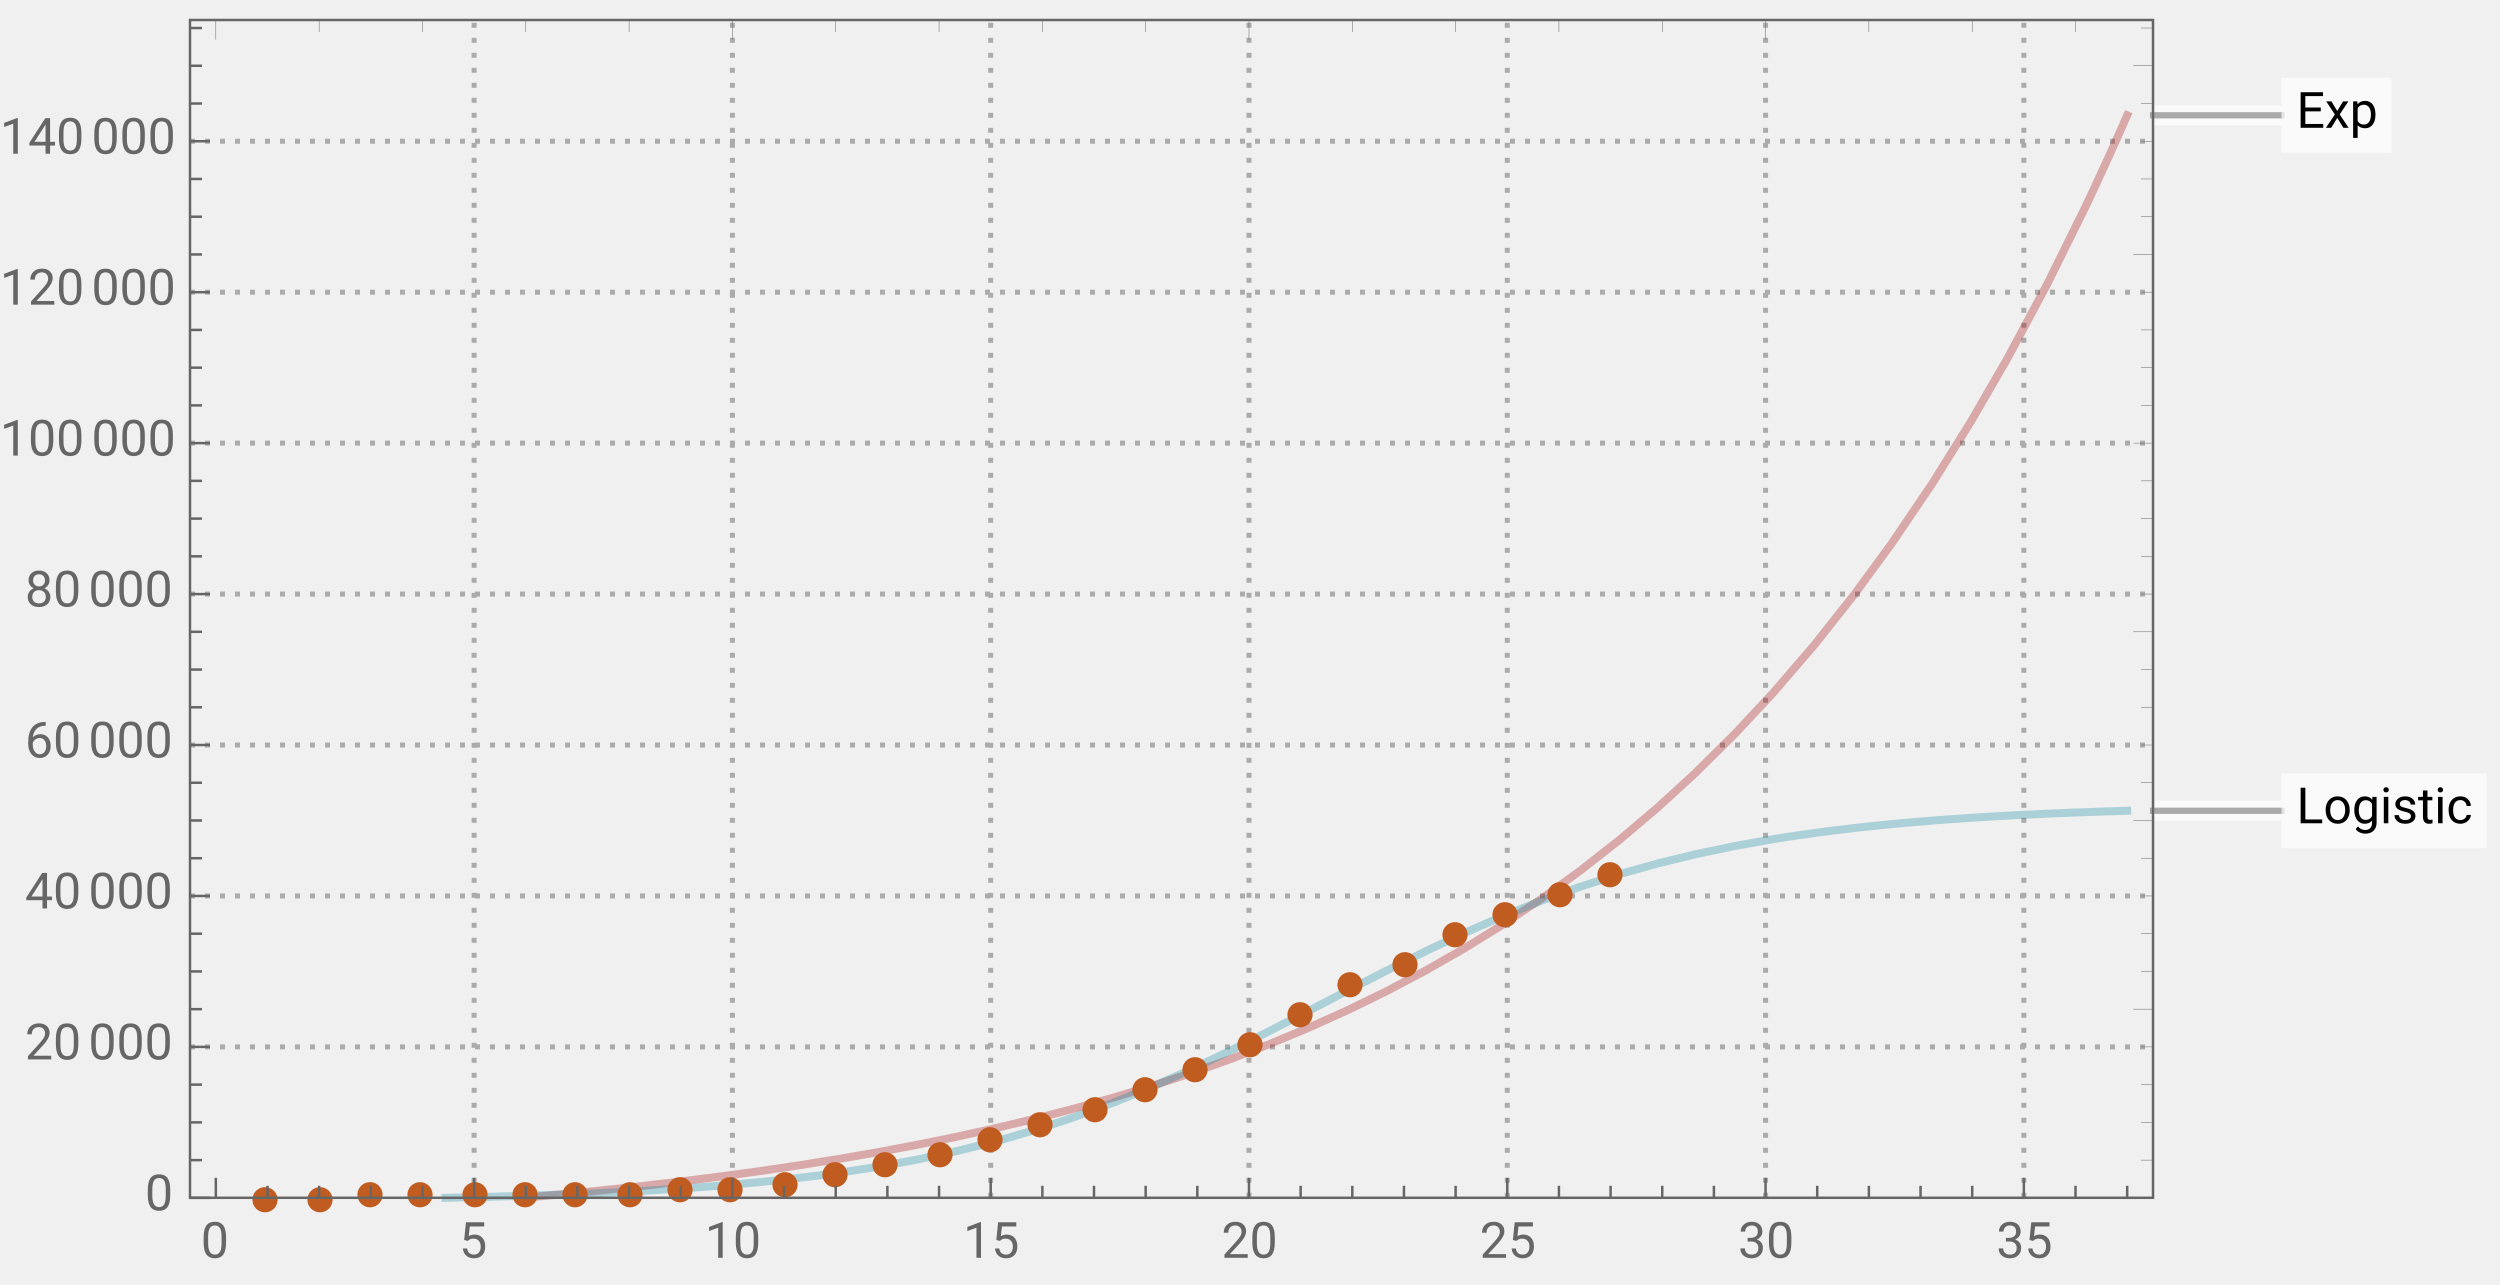
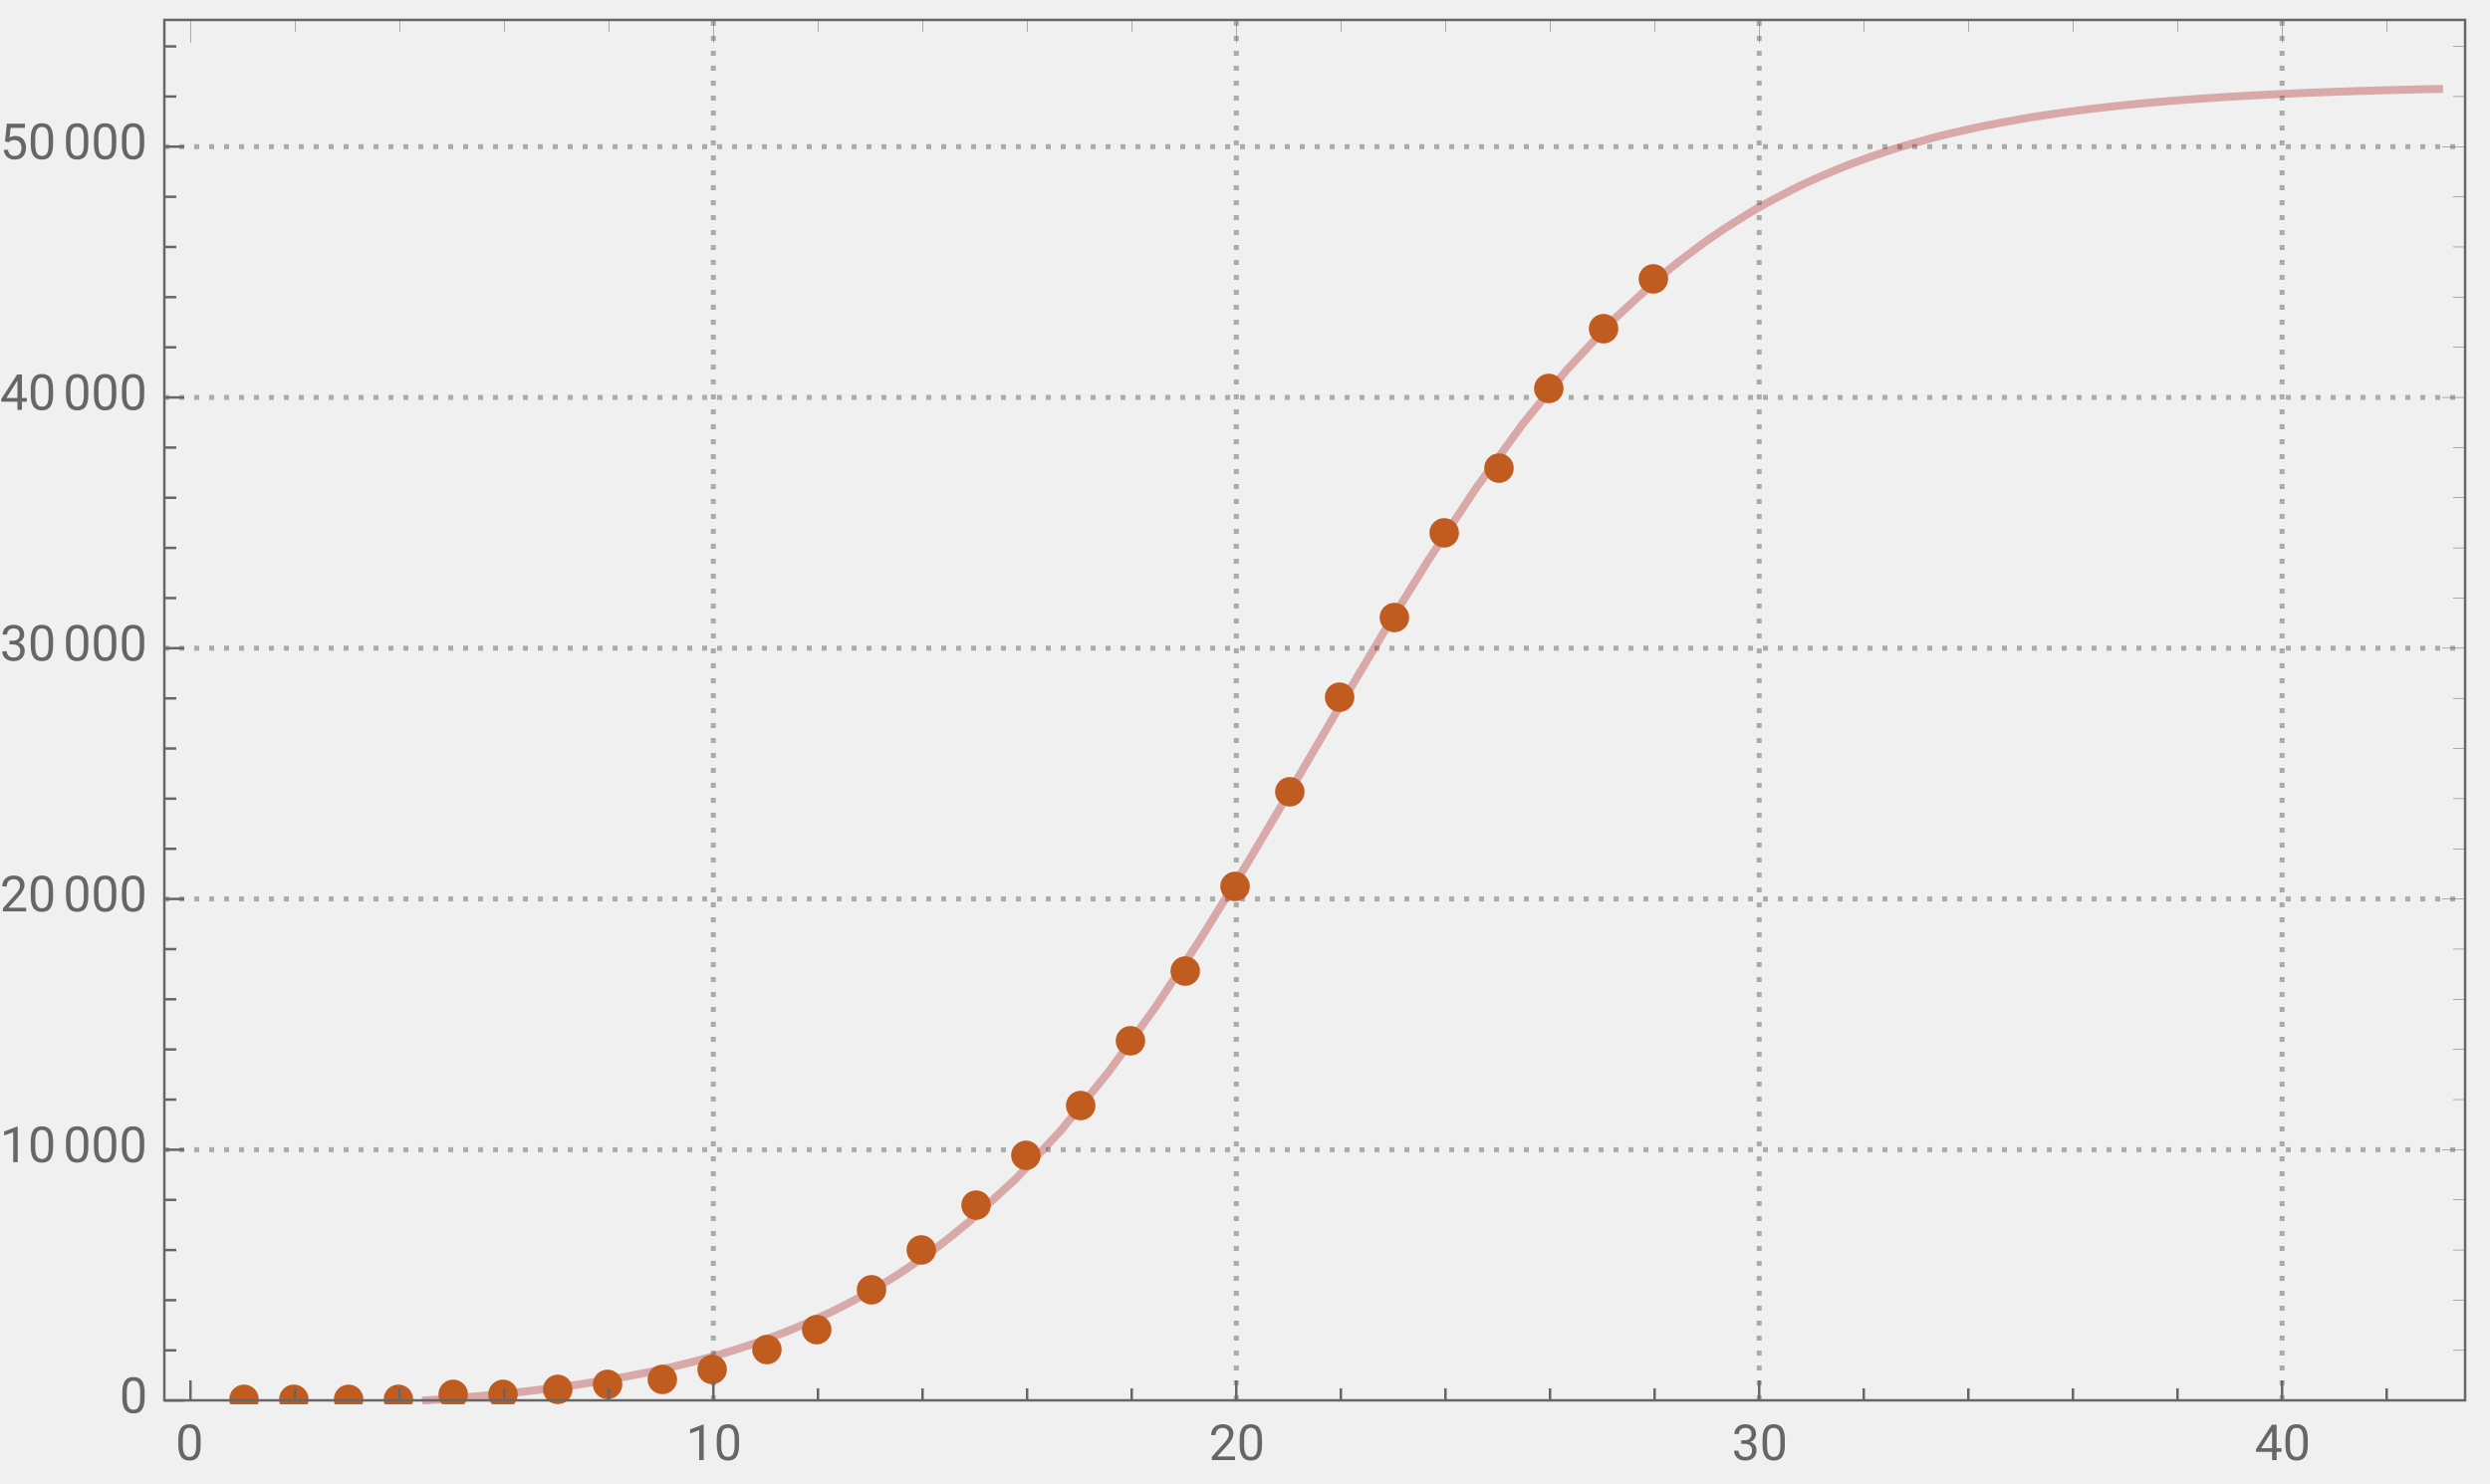
- <svg xmlns="http://www.w3.org/2000/svg" xmlns:xlink="http://www.w3.org/1999/xlink" width="500pt" height="257pt" viewBox="0 0 500 257">
+ <svg xmlns="http://www.w3.org/2000/svg" xmlns:xlink="http://www.w3.org/1999/xlink" width="500pt" height="298pt" viewBox="0 0 500 298">
  <defs>
-     <symbol overflow="visible" id="a">
-       <path d="M4.844-3.285H1.762v2.52h3.582V0H.824v-7.11h4.469v.774H1.762v2.281h3.082zm0 0" />
-     </symbol>
-     <symbol overflow="visible" id="b">
-       <path d="M2.457-3.355l1.172-1.926h1.055l-1.73 2.61L4.733 0H3.691L2.47-1.977 1.25 0H.2l1.784-2.672-1.73-2.61h1.043zm0 0" />
-     </symbol>
-     <symbol overflow="visible" id="c">
-       <path d="M5.148-2.582c0 .805-.187 1.45-.554 1.941-.367.493-.864.739-1.492.739-.641 0-1.149-.203-1.516-.61v2.543H.684V-5.28h.824l.047.586c.367-.457.875-.688 1.53-.688.634 0 1.138.242 1.509.719.367.48.554 1.144.554 2zm-.906-.106c0-.593-.125-1.062-.379-1.41-.254-.343-.601-.515-1.047-.515-.546 0-.957.242-1.23.726v2.524c.27.48.684.722 1.242.722.434 0 .777-.171 1.031-.515.258-.344.383-.852.383-1.532zm0 0" />
-     </symbol>
-     <symbol overflow="visible" id="d">
-       <path d="M1.766-.766h3.37V0H.825v-7.11h.942zm0 0" />
-     </symbol>
-     <symbol overflow="visible" id="e">
-       <path d="M.445-2.691c0-.516.102-.98.305-1.395a2.25 2.25 0 01.848-.957c.363-.227.777-.34 1.246-.34.719 0 1.3.25 1.742.75.445.496.668 1.16.668 1.985v.066c0 .512-.098.977-.297 1.383a2.24 2.24 0 01-.844.957 2.35 2.35 0 01-1.261.34c-.715 0-1.297-.25-1.743-.746-.445-.5-.664-1.157-.664-1.977zm.907.109c0 .586.136 1.055.41 1.41.27.356.633.531 1.09.531.46 0 .824-.18 1.093-.539.27-.36.407-.863.407-1.511 0-.579-.137-1.047-.415-1.407a1.312 1.312 0 00-1.093-.543c-.446 0-.809.18-1.082.536-.274.355-.41.863-.41 1.523zm0 0" />
-     </symbol>
-     <symbol overflow="visible" id="f">
-       <path d="M.469-2.688c0-.82.191-1.476.57-1.964.383-.485.887-.73 1.516-.73.644 0 1.148.23 1.507.687l.043-.586h.825v5.156c0 .684-.2 1.219-.606 1.613-.406.395-.949.59-1.633.59a2.71 2.71 0 01-1.12-.242c-.364-.164-.641-.387-.833-.668l.469-.543c.387.477.86.719 1.418.719.441 0 .785-.125 1.031-.371.246-.246.367-.598.367-1.047v-.453c-.359.418-.855.625-1.48.625-.617 0-1.117-.25-1.5-.746-.383-.5-.574-1.18-.574-2.04zm.906.106c0 .594.125 1.062.367 1.402.246.34.586.512 1.028.512.57 0 .988-.262 1.253-.777V-3.86c-.277-.504-.691-.754-1.246-.754-.437 0-.78.168-1.027.511-.25.344-.375.848-.375 1.52zm0 0" />
-     </symbol>
-     <symbol overflow="visible" id="g">
-       <path d="M1.664 0H.762v-5.281h.902zM.688-6.684c0-.148.046-.27.136-.37.09-.102.223-.153.395-.153.176 0 .312.05.402.152.09.102.137.223.137.371 0 .145-.047.27-.137.364-.09.097-.223.148-.402.148-.176 0-.305-.047-.395-.148a.518.518 0 01-.136-.364zm0 0" />
-     </symbol>
-     <symbol overflow="visible" id="h">
-       <path d="M3.758-1.402a.659.659 0 00-.274-.567c-.183-.136-.504-.254-.96-.351-.458-.098-.82-.215-1.09-.352-.27-.137-.47-.297-.598-.488a1.161 1.161 0 01-.191-.672c0-.434.183-.8.55-1.098.367-.3.832-.453 1.403-.453.597 0 1.086.156 1.457.465.375.309.558.707.558 1.188h-.906c0-.247-.105-.461-.316-.641-.211-.18-.473-.27-.793-.27-.328 0-.586.075-.77.22a.666.666 0 00-.281.558c0 .218.086.383.258.496.172.11.484.215.937.316.45.102.817.219 1.094.36.281.14.488.308.625.507.133.196.203.434.203.72 0 .472-.191.85-.566 1.136-.38.285-.868.426-1.473.426-.422 0-.797-.075-1.121-.223a1.852 1.852 0 01-.766-.629 1.513 1.513 0 01-.273-.871h.902a.93.93 0 00.363.719c.227.18.528.265.895.265.344 0 .617-.066.824-.207a.635.635 0 00.309-.554zm0 0" />
-     </symbol>
-     <symbol overflow="visible" id="i">
-       <path d="M1.91-6.563v1.282h.985v.695H1.91v3.277c0 .211.043.371.13.477.089.105.237.16.452.16.102 0 .246-.023.43-.062V0a2.573 2.573 0 01-.695.098c-.403 0-.707-.121-.914-.368-.204-.242-.305-.59-.305-1.039v-3.277H.043v-.695h.965v-1.282zm0 0" />
-     </symbol>
-     <symbol overflow="visible" id="j">
-       <path d="M2.805-.64a1.3 1.3 0 00.843-.294 1.01 1.01 0 00.399-.73h.855c-.015.3-.12.59-.312.863a2.03 2.03 0 01-.77.653 2.2 2.2 0 01-1.015.246c-.72 0-1.293-.239-1.72-.72C.66-1.101.45-1.757.45-2.593v-.148c0-.516.094-.973.285-1.375.188-.399.457-.711.813-.93.351-.223.77-.336 1.25-.336.594 0 1.086.18 1.476.535.395.356.602.817.63 1.38h-.856a1.238 1.238 0 00-.387-.84 1.217 1.217 0 00-.863-.333c-.457 0-.813.168-1.067.496-.253.332-.378.81-.378 1.434v.172c0 .61.125 1.078.375 1.406.25.328.609.492 1.078.492zm0 0" />
-     </symbol>
-     <symbol overflow="visible" id="k">
+     <clipPath id="a">
+       <path d="M32 230h463v2H32zm0 0" />
+     </clipPath>
+     <clipPath id="b">
+       <path d="M32 180h463v2H32zm0 0" />
+     </clipPath>
+     <clipPath id="c">
+       <path d="M32 129h463v2H32zm0 0" />
+     </clipPath>
+     <clipPath id="d">
+       <path d="M32 79h463v2H32zm0 0" />
+     </clipPath>
+     <clipPath id="e">
+       <path d="M32 28h463v2H32zm0 0" />
+     </clipPath>
+     <clipPath id="f">
+       <path d="M78 10h417v272H78zm0 0" />
+     </clipPath>
+     <clipPath id="g">
+       <path d="M46 278h6v4h-6zm0 0" />
+     </clipPath>
+     <clipPath id="h">
+       <path d="M56 278h6v4h-6zm0 0" />
+     </clipPath>
+     <clipPath id="i">
+       <path d="M67 278h6v4h-6zm0 0" />
+     </clipPath>
+     <clipPath id="j">
+       <path d="M77 278h6v4h-6zm0 0" />
+     </clipPath>
+     <clipPath id="k">
+       <path d="M88 277h6v5h-6zm0 0" />
+     </clipPath>
+     <clipPath id="l">
+       <path d="M98 277h6v5h-6zm0 0" />
+     </clipPath>
+     <symbol overflow="visible" id="m">
      <path d="M5.047-3.031c0 1.058-.18 1.844-.54 2.36-.362.51-.925.769-1.694.769-.758 0-1.32-.25-1.684-.754C.766-1.16.574-1.91.562-2.91v-1.207c0-1.043.18-1.82.54-2.328.363-.508.93-.762 1.703-.762.765 0 1.328.246 1.687.734.36.489.547 1.246.555 2.27zm-.902-1.235c0-.765-.106-1.324-.32-1.675-.216-.348-.555-.524-1.02-.524-.465 0-.801.176-1.012.524-.211.347-.32.882-.328 1.605v1.445c0 .77.113 1.336.336 1.704.222.367.558.546 1.012.546.445 0 .777-.171.992-.515.218-.344.332-.89.34-1.633zm0 0" />
    </symbol>
-     <symbol overflow="visible" id="l">
+     <symbol overflow="visible" id="n">
+       <path d="M3.559 0h-.907v-6.02l-1.824.668v-.82l2.59-.973h.14zm0 0" />
+     </symbol>
+     <symbol overflow="visible" id="o">
+       <path d="M5.25 0H.59v-.648l2.46-2.735c.364-.414.618-.75.755-1.008.14-.257.21-.527.21-.804 0-.371-.113-.676-.34-.914-.222-.239-.523-.356-.898-.356-.449 0-.797.13-1.047.383-.25.254-.37.613-.37 1.066H.452c0-.652.211-1.183.633-1.586.422-.402.984-.605 1.691-.605.66 0 1.184.172 1.567.52.386.347.578.808.578 1.382 0 .703-.445 1.535-1.336 2.5L1.68-.738h3.57zm0 0" />
+     </symbol>
+     <symbol overflow="visible" id="p">
+       <path d="M1.906-3.992h.676c.426-.008.762-.121 1.008-.34.242-.219.363-.512.363-.883 0-.832-.414-1.25-1.242-1.25-.39 0-.703.113-.938.336-.23.223-.347.516-.347.887H.523c0-.563.204-1.031.618-1.406.41-.372.933-.559 1.57-.559.672 0 1.195.176 1.578.531.379.356.57.848.57 1.48 0 .31-.101.61-.3.9a1.81 1.81 0 01-.817.648c.39.125.692.328.903.617.214.285.32.636.32 1.047 0 .64-.207 1.144-.625 1.52-.418.374-.957.562-1.625.562s-1.211-.18-1.63-.543c-.417-.36-.624-.836-.624-1.43h.906c0 .375.121.672.367.898.243.227.57.336.98.336.438 0 .77-.113 1-.34.231-.23.349-.554.349-.98 0-.414-.125-.734-.383-.953-.254-.223-.618-.336-1.098-.344h-.676zm0 0" />
+     </symbol>
+     <symbol overflow="visible" id="q">
+       <path d="M4.406-2.387h.985v.739h-.985V0h-.91v-1.648H.258v-.536L3.44-7.109h.965zm-3.12 0h2.21v-3.488l-.105.195zm0 0" />
+     </symbol>
+     <symbol overflow="visible" id="r">
      <path d="M1.008-3.563l.36-3.546h3.64v.836H2.133l-.215 1.937a2.32 2.32 0 011.187-.309c.649 0 1.16.215 1.543.645.383.426.57 1.004.57 1.734 0 .735-.195 1.309-.593 1.73-.395.423-.945.634-1.656.634-.63 0-1.14-.176-1.54-.524C1.032-.773.81-1.254.75-1.87h.855c.055.406.2.715.434.922.234.207.547.308.93.308.422 0 .75-.14.988-.43.238-.284.36-.679.36-1.187 0-.472-.13-.855-.387-1.144-.258-.285-.606-.43-1.035-.43-.395 0-.704.086-.926.258l-.242.195zm0 0" />
    </symbol>
-     <symbol overflow="visible" id="m">
-       <path d="M3.559 0h-.907v-6.02l-1.824.668v-.82l2.59-.973h.14zm0 0" />
-     </symbol>
-     <symbol overflow="visible" id="n">
-       <path d="M5.25 0H.59v-.648l2.46-2.735c.364-.414.618-.75.755-1.008.14-.257.21-.527.21-.804 0-.371-.113-.676-.34-.914-.222-.239-.523-.356-.898-.356-.449 0-.797.13-1.047.383-.25.254-.37.613-.37 1.066H.452c0-.652.211-1.183.633-1.586.422-.402.984-.605 1.691-.605.66 0 1.184.172 1.567.52.386.347.578.808.578 1.382 0 .703-.445 1.535-1.336 2.5L1.68-.738h3.57zm0 0" />
-     </symbol>
-     <symbol overflow="visible" id="o">
-       <path d="M1.906-3.992h.676c.426-.008.762-.121 1.008-.34.242-.219.363-.512.363-.883 0-.832-.414-1.25-1.242-1.25-.39 0-.703.113-.938.336-.23.223-.347.516-.347.887H.523c0-.563.204-1.031.618-1.406.41-.372.933-.559 1.57-.559.672 0 1.195.176 1.578.531.379.356.57.848.57 1.48 0 .31-.101.61-.3.9a1.81 1.81 0 01-.817.648c.39.125.692.328.903.617.214.285.32.636.32 1.047 0 .64-.207 1.144-.625 1.52-.418.374-.957.562-1.625.562s-1.211-.18-1.63-.543c-.417-.36-.624-.836-.624-1.43h.906c0 .375.121.672.367.898.243.227.57.336.98.336.438 0 .77-.113 1-.34.231-.23.349-.554.349-.98 0-.414-.125-.734-.383-.953-.254-.223-.618-.336-1.098-.344h-.676zm0 0" />
-     </symbol>
-     <symbol overflow="visible" id="p">
-       <path d="M4.406-2.387h.985v.739h-.985V0h-.91v-1.648H.258v-.536L3.44-7.109h.965zm-3.12 0h2.21v-3.488l-.105.195zm0 0" />
-     </symbol>
-     <symbol overflow="visible" id="q">
-       <path d="M4.137-7.113v.765h-.168c-.703.012-1.262.223-1.68.625-.414.403-.656.973-.723 1.703.375-.43.887-.644 1.536-.644.617 0 1.113.219 1.48.656.371.438.555 1 .555 1.688 0 .734-.2 1.32-.598 1.757-.398.442-.934.66-1.605.66-.68 0-1.23-.261-1.653-.784C.855-1.212.645-1.883.645-2.704v-.348c0-1.308.277-2.308.835-3 .56-.691 1.391-1.047 2.497-1.062zM2.949-3.91c-.308 0-.594.09-.855.277a1.446 1.446 0 00-.54.7v.331c0 .586.13 1.059.395 1.414.262.36.59.54.985.54.406 0 .726-.153.96-.45.231-.3.348-.691.348-1.175 0-.489-.117-.887-.351-1.188a1.14 1.14 0 00-.942-.45zm0 0" />
-     </symbol>
-     <symbol overflow="visible" id="r">
-       <path d="M4.902-5.254c0 .356-.093.672-.28.95a1.95 1.95 0 01-.759.648c.371.16.664.39.88.695.218.309.327.656.327 1.043 0 .613-.21 1.105-.625 1.469-.414.363-.96.547-1.636.547-.684 0-1.23-.184-1.645-.551C.754-.82.547-1.31.547-1.918c0-.387.105-.73.316-1.043.207-.309.5-.543.871-.703a1.869 1.869 0 01-.75-.648 1.693 1.693 0 01-.273-.942c0-.598.195-1.074.578-1.426.383-.351.89-.527 1.52-.527.625 0 1.128.176 1.515.527.387.352.578.828.578 1.426zm-.738 3.316c0-.398-.125-.722-.379-.972-.25-.25-.582-.375-.988-.375s-.73.12-.977.37c-.246.247-.37.571-.37.978 0 .402.12.718.359.953.238.23.574.343 1 .343.421 0 .753-.117.996-.347.242-.235.36-.551.36-.95zM2.81-6.465c-.356 0-.645.11-.864.328-.218.223-.328.52-.328.899 0 .36.106.652.324.875.215.222.504.336.868.336.359 0 .648-.114.867-.336C3.89-4.586 4-4.88 4-5.238c0-.364-.113-.657-.336-.887a1.16 1.16 0 00-.855-.34zm0 0" />
-     </symbol>
  </defs>
-   <path d="M94.824 239.559V4m51.656 235.559V4m51.66 235.559V4m51.657 235.559V4m51.66 235.559V4m51.656 235.559V4m51.657 235.559V4M38 209.379h392.602M38 179.191h392.602M38 149.004h392.602M38 118.813h392.602M38 88.625h392.602M38 58.438h392.602M38 28.246h392.602" fill="none" stroke="#666" stroke-opacity=".5" stroke-dasharray="1,2" stroke-miterlimit="3.25" />
-   <path d="M104.598 239.559l1.054-.09 7.48-.688 8.114-.808 7.574-.82 7.426-.868 8.055-1.015 7.515-1.028 8.149-1.203 8-1.285 7.46-1.293 8.09-1.524 7.551-1.535 8.184-1.804 8.035-1.922 7.496-1.942 8.125-2.277 7.586-2.305 7.442-2.437 8.066-2.863 7.531-2.891 8.16-3.395 8.016-3.613 7.473-3.652 8.105-4.281 7.563-4.333 7.418-4.582 8.046-5.375 7.508-5.43 8.14-6.374 7.603-6.446 7.449-6.824 8.086-8.008 7.543-8.093 8.175-9.496 8.024-10.13 7.488-10.218 8.117-11.996 7.578-12.13 7.43-12.831 8.063-15.067 7.523-15.214.129-.274.133-.277.785-1.664 1.05-2.242 2.098-4.555.133-.285.133-.29.262-.577.523-1.16 1.05-2.34.13-.293.133-.293.261-.59.524-1.188.265-.593.262-.598.13-.297.265-.602.129-.296" fill="none" stroke-width="1.6" stroke-linecap="square" stroke="#a60000" stroke-opacity=".3" stroke-miterlimit="3.25" />
-   <path d="M89.113 239.559l.348-.004.258-.008.254-.004.511-.012 1.02-.02 2.043-.046 4.086-.098.5-.015.5-.012 1.004-.028 2.004-.054 4.011-.117.47-.016.464-.016.937-.03 1.872-.063 3.738-.133.129-.004.125-.008.254-.008 1.523-.058 2.027-.082 4.055-.18.121-.004.117-.008.235-.011.476-.02.946-.047 1.894-.094 3.785-.203.118-.004.113-.007.234-.012.465-.028.926-.054 1.855-.11 3.715-.238.25-.016.254-.019.504-.035 1.004-.07 2.015-.145 4.028-.313.117-.007.117-.012.235-.02.472-.039.938-.078 1.879-.164 3.757-.351.258-.024.254-.027.508-.051 1.02-.102 2.035-.214 4.074-.457.25-.032.25-.027.5-.063 1-.12 2-.255 4-.539 7.46-1.152 8.09-1.473 7.551-1.617 8.184-2.039 8.035-2.324 7.496-2.469 8.125-3.008 7.586-3.113 7.442-3.312 8.066-3.848 7.531-3.773 8.16-4.208 8.016-4.164 7.473-3.835 8.105-4.02 7.563-3.555 7.418-3.254 8.046-3.23 7.508-2.711 8.14-2.606 7.603-2.128 7.449-1.817 8.086-1.691 7.543-1.34.129-.024.125-.019.257-.043.508-.082 1.024-.16 2.043-.313 4.09-.586.124-.015.125-.02.25-.035.5-.066 1.004-.133 2.008-.254 4.012-.48.117-.012.117-.016.235-.023.468-.055.934-.102 1.875-.199 3.742-.375.125-.012.129-.011.762-.07 1.011-.094 2.032-.18 4.058-.336.118-.008.12-.011.235-.016.477-.04.945-.07 1.894-.14 3.79-.258.234-.016.23-.015.465-.031.93-.059 1.855-.113 3.715-.211.129-.008.125-.004.25-.016.504-.027 3.023-.152 4.032-.188.117-.008.117-.003.234-.012.473-.02.938-.039 1.882-.078 3.762-.144.129-.008.133-.004.262-.008.523-.02 1.05-.039 2.098-.07.266-.008.262-.007.523-.02 1.05-.031.13-.004.133-.004.261-.008.524-.02.265-.007.262-.008.13-.004.265-.008.129-.004" fill="none" stroke-width="1.6" stroke-linecap="square" stroke="#0d86a0" stroke-opacity=".3" stroke-miterlimit="3.25" />
-   <path d="M430.602 23.059h25.703" fill="none" stroke-width="4" stroke-linejoin="round" stroke="#fff" stroke-opacity=".667" stroke-miterlimit="3.25" />
-   <path d="M430.602 23.059h25.703" fill="none" stroke-width="1.25" stroke-linecap="square" stroke="#aaa" stroke-miterlimit="3.25" />
-   <path d="M478.305 15.559v15h-22v-15zm0 0" fill="#fff" fill-opacity=".667" />
-   <use xlink:href="#a" x="459.304" y="25.557" />
-   <use xlink:href="#b" x="464.988" y="25.557" />
-   <use xlink:href="#c" x="469.944" y="25.557" />
-   <path d="M430.602 162.152h25.703" fill="none" stroke-width="4" stroke-linejoin="round" stroke="#fff" stroke-opacity=".667" stroke-miterlimit="3.25" />
-   <path d="M430.602 162.152h25.703" fill="none" stroke-width="1.25" stroke-linecap="square" stroke="#aaa" stroke-miterlimit="3.25" />
-   <path d="M497.305 154.652v15h-41v-15zm0 0" fill="#fff" fill-opacity=".667" />
-   <use xlink:href="#d" x="459.304" y="164.654" />
-   <use xlink:href="#e" x="464.685" y="164.654" />
-   <use xlink:href="#f" x="470.388" y="164.654" />
-   <use xlink:href="#g" x="475.998" y="164.654" />
-   <use xlink:href="#h" x="478.425" y="164.654" />
-   <use xlink:href="#i" x="483.581" y="164.654" />
-   <use xlink:href="#g" x="486.848" y="164.654" />
-   <use xlink:href="#j" x="489.275" y="164.654" />
-   <path d="M55.52 240a2.52 2.52 0 10-5.039.001A2.52 2.52 0 0055.52 240zm11 0a2.52 2.52 0 10-5.039.001A2.52 2.52 0 0066.52 240zm10-1a2.52 2.52 0 10-5.039.001A2.52 2.52 0 0076.52 239zm10 0a2.52 2.52 0 10-5.039.001A2.52 2.52 0 0086.52 239zm11 0a2.52 2.52 0 10-5.039.001A2.52 2.52 0 0097.52 239zm10 0a2.52 2.52 0 10-5.039.001 2.52 2.52 0 005.039-.001zm10 0a2.52 2.52 0 10-5.039.001 2.52 2.52 0 005.039-.001zm11 0a2.52 2.52 0 10-5.039.001 2.52 2.52 0 005.039-.001zm10-1a2.52 2.52 0 10-5.039.001 2.52 2.52 0 005.039-.001zm10 0a2.52 2.52 0 10-5.039.001 2.52 2.52 0 005.039-.001zm11-1a2.52 2.52 0 10-5.039.001 2.52 2.52 0 005.039-.001zm10-2a2.52 2.52 0 10-5.039.001 2.52 2.52 0 005.039-.001zm10-2a2.52 2.52 0 10-5.039.001 2.52 2.52 0 005.039-.001zm11-2a2.52 2.52 0 10-5.039.001 2.52 2.52 0 005.039-.001zm10-3a2.52 2.52 0 10-5.039.001 2.52 2.52 0 005.039-.001zm10-3a2.52 2.52 0 10-5.039.001 2.52 2.52 0 005.039-.001zm11-3a2.52 2.52 0 10-5.039.001 2.52 2.52 0 005.039-.001zm10-4a2.52 2.52 0 10-5.039.001 2.52 2.52 0 005.039-.001zm10-4a2.52 2.52 0 10-5.039.001 2.52 2.52 0 005.039-.001zm11-5a2.52 2.52 0 10-5.039.001 2.52 2.52 0 005.039-.001zm10-6a2.52 2.52 0 10-5.039.001 2.52 2.52 0 005.039-.001zm10-6a2.52 2.52 0 10-5.039.001 2.52 2.52 0 005.039-.001zm11-4a2.52 2.52 0 10-5.039.001 2.52 2.52 0 005.039-.001zm10-6a2.52 2.52 0 10-5.039.001 2.52 2.52 0 005.039-.001zm10-4a2.52 2.52 0 10-5.039.001 2.52 2.52 0 005.039-.001zm11-4a2.52 2.52 0 10-5.039.001 2.52 2.52 0 005.039-.001zm10-4a2.52 2.52 0 10-5.039.001 2.52 2.52 0 005.039-.001zm0 0" fill-rule="evenodd" fill="#c05c20" />
-   <path d="M430.602 239.559H38m0 0V4m0 0h392.602m0 0v235.559" fill="none" stroke-width=".5" stroke-linecap="square" stroke="#666" stroke-miterlimit="3.25" />
-   <path d="M43.164 239.559v-4" fill="none" stroke-width=".5" stroke="#666" stroke-miterlimit="3.25" />
-   <use xlink:href="#k" x="40.166" y="251.56" fill="#666" />
-   <path d="M53.496 239.559v-2.399m10.332 2.399v-2.399m10.332 2.399v-2.399m10.332 2.399v-2.399m10.332 2.399v-4" fill="none" stroke-width=".5" stroke="#666" stroke-miterlimit="3.25" />
-   <use xlink:href="#l" x="91.824" y="251.56" fill="#666" />
-   <path d="M105.156 239.559v-2.399m10.332 2.399v-2.399m10.332 2.399v-2.399m10.328 2.399v-2.399m10.332 2.399v-4" fill="none" stroke-width=".5" stroke="#666" stroke-miterlimit="3.25" />
+   <path d="M143.25 281.2V4m105 277.2V4m105 277.2V4m105 277.2V4" fill="none" stroke="#666" stroke-opacity=".5" stroke-dasharray="1,2" stroke-miterlimit="3.25" />
+   <g clip-path="url(#a)">
+     <path d="M33 230.875h462" fill="none" stroke="#666" stroke-opacity=".5" stroke-dasharray="1,2" stroke-miterlimit="3.25" />
+   </g>
+   <g clip-path="url(#b)">
+     <path d="M33 180.52h462" fill="none" stroke="#666" stroke-opacity=".5" stroke-dasharray="1,2" stroke-miterlimit="3.25" />
+   </g>
+   <g clip-path="url(#c)">
+     <path d="M33 130.164h462" fill="none" stroke="#666" stroke-opacity=".5" stroke-dasharray="1,2" stroke-miterlimit="3.25" />
+   </g>
+   <g clip-path="url(#d)">
+     <path d="M33 79.809h462" fill="none" stroke="#666" stroke-opacity=".5" stroke-dasharray="1,2" stroke-miterlimit="3.25" />
+   </g>
+   <g clip-path="url(#e)">
+     <path d="M33 29.453h462" fill="none" stroke="#666" stroke-opacity=".5" stroke-dasharray="1,2" stroke-miterlimit="3.25" />
+   </g>
+   <g clip-path="url(#f)">
+     <path d="M85.566 281.2l.688-.048 2.226-.16.137-.012.14-.011.278-.02.559-.043 1.11-.086 2.226-.18.152-.011.148-.016.305-.023.602-.05 1.207-.106 2.41-.223.152-.012.153-.015.3-.028.602-.058 1.207-.118 2.414-.25.145-.015.445-.047.594-.066 1.183-.13 2.367-.273 4.739-.601.136-.016.137-.02.277-.039.551-.074 1.106-.152 2.21-.324 4.419-.696.148-.023.152-.027.297-.051.598-.102 1.2-.207 2.394-.433 4.793-.95.14-.027.137-.031.281-.059 1.676-.363 2.238-.508 4.473-1.101.273-.07.274-.075.55-.145 1.094-.296 2.192-.614 4.387-1.328.593-.187.594-.196 1.191-.394 2.38-.82 4.757-1.786.137-.054.14-.055.278-.113.554-.223 1.11-.457 2.219-.945 4.441-2.035.148-.075.153-.07.297-.148.601-.293 1.203-.602 2.407-1.254 4.812-2.703.297-.172.293-.18.59-.351 1.183-.727 2.36-1.5 4.726-3.218.137-.102.137-.098.277-.199.55-.398 1.102-.813 2.204-1.676 4.402-3.574 9.559-8.785 8.917-9.555 9.668-11.859 9.489-13.113 8.851-13.403 9.598-15.53 8.96-15.11 8.786-15.004 9.531-16.059 8.895-14.386 9.64-14.575 9.461-13 8.829-10.82 9.574-10.254 8.933-8.215.274-.234.273-.23.547-.458 1.098-.902 2.187-1.746 4.383-3.29.149-.105.148-.109.297-.21.594-.419 1.187-.828 2.375-1.594 4.754-2.965.137-.082.14-.082.278-.164.554-.32 1.106-.637 2.219-1.23 4.433-2.29.152-.074.149-.074.3-.148.602-.29 1.2-.57 2.406-1.093 4.804-2.02.141-.054.14-.06.844-.327 1.122-.43 2.242-.828 4.488-1.54.14-.042.137-.043.274-.09.55-.176 1.102-.343 2.2-.66 4.402-1.227.593-.156.598-.157 1.195-.3 2.387-.582 4.774-1.067.136-.027.14-.031.278-.055.559-.117 1.113-.227 2.227-.43 4.453-.8.152-.028.152-.023.903-.152 1.207-.196 2.414-.375 4.828-.687 1.188-.157 1.183-.152 2.371-.293 4.739-.535.136-.012.14-.015.274-.028.555-.058 1.105-.114 2.211-.214 4.422-.399.149-.015.148-.012.3-.024.603-.05 1.195-.098 2.398-.188 4.793-.34.14-.011.141-.008.282-.02 1.675-.105 2.239-.14 4.476-.254.137-.004.41-.024.551-.027 1.094-.059 2.195-.105 4.387-.2.148-.007.153-.008.89-.035 1.192-.051 2.378-.09 4.762-.172.137-.004.14-.004.278-.011.555-.016 1.109-.039 2.223-.066.136-.004.141-.004.277-.008.555-.02 1.113-.03 2.219-.063.156-.004.153-.004.312-.008.617-.015 1.243-.032 2.48-.062.152-.004h.157l.308-.008.621-.016 1.239-.027.312-.008.309-.008.62-.011.153-.004.156-.004.309-.008h.156l.156-.004.153-.004.156-.004" fill="none" stroke-width="1.6" stroke-linecap="square" stroke="#a60000" stroke-opacity=".3" stroke-miterlimit="3.25" />
+   </g>
+   <g clip-path="url(#g)">
+     <path d="M51.965 281c0-.785-.313-1.54-.867-2.098a2.979 2.979 0 00-2.098-.867c-.785 0-1.54.313-2.098.867a2.979 2.979 0 00-.867 2.098c0 .785.313 1.54.867 2.098a2.979 2.979 0 002.098.867c.785 0 1.54-.313 2.098-.867a2.979 2.979 0 00.867-2.098zm0 0" fill-rule="evenodd" fill="#c05c20" />
+   </g>
+   <g clip-path="url(#h)">
+     <path d="M61.965 281c0-.785-.313-1.54-.867-2.098a2.979 2.979 0 00-2.098-.867c-.785 0-1.54.313-2.098.867a2.979 2.979 0 00-.867 2.098c0 .785.313 1.54.867 2.098a2.979 2.979 0 002.098.867c.785 0 1.54-.313 2.098-.867a2.979 2.979 0 00.867-2.098zm0 0" fill-rule="evenodd" fill="#c05c20" />
+   </g>
+   <g clip-path="url(#i)">
+     <path d="M72.965 281c0-.785-.313-1.54-.867-2.098a2.979 2.979 0 00-2.098-.867c-.785 0-1.54.313-2.098.867a2.979 2.979 0 00-.867 2.098c0 .785.313 1.54.867 2.098a2.979 2.979 0 002.098.867c.785 0 1.54-.313 2.098-.867a2.979 2.979 0 00.867-2.098zm0 0" fill-rule="evenodd" fill="#c05c20" />
+   </g>
+   <g clip-path="url(#j)">
+     <path d="M82.965 281c0-.785-.313-1.54-.867-2.098a2.979 2.979 0 00-2.098-.867c-.785 0-1.54.313-2.098.867a2.979 2.979 0 00-.867 2.098c0 .785.313 1.54.867 2.098a2.979 2.979 0 002.098.867c.785 0 1.54-.313 2.098-.867a2.979 2.979 0 00.867-2.098zm0 0" fill-rule="evenodd" fill="#c05c20" />
+   </g>
+   <g clip-path="url(#k)">
+     <path d="M93.965 280c0-.785-.313-1.54-.867-2.098a2.979 2.979 0 00-2.098-.867c-.785 0-1.54.313-2.098.867a2.979 2.979 0 00-.867 2.098c0 .785.313 1.54.867 2.098a2.979 2.979 0 002.098.867c.785 0 1.54-.313 2.098-.867a2.979 2.979 0 00.867-2.098zm0 0" fill-rule="evenodd" fill="#c05c20" />
+   </g>
+   <g clip-path="url(#l)">
+     <path d="M103.965 280c0-.785-.313-1.54-.867-2.098a2.979 2.979 0 00-2.098-.867c-.785 0-1.54.313-2.098.867a2.979 2.979 0 00-.867 2.098c0 .785.313 1.54.867 2.098a2.979 2.979 0 002.098.867c.785 0 1.54-.313 2.098-.867a2.979 2.979 0 00.867-2.098zm0 0" fill-rule="evenodd" fill="#c05c20" />
+   </g>
+   <path d="M114.965 279c0-.785-.313-1.54-.867-2.098a2.979 2.979 0 00-2.098-.867c-.785 0-1.54.313-2.098.867a2.979 2.979 0 00-.867 2.098c0 .785.313 1.54.867 2.098a2.979 2.979 0 002.098.867c.785 0 1.54-.313 2.098-.867a2.979 2.979 0 00.867-2.098zm10-1c0-.785-.313-1.54-.867-2.098a2.979 2.979 0 00-2.098-.867c-.785 0-1.54.313-2.098.867a2.979 2.979 0 00-.867 2.098c0 .785.313 1.54.867 2.098a2.979 2.979 0 002.098.867c.785 0 1.54-.313 2.098-.867a2.979 2.979 0 00.867-2.098zm11-1c0-.785-.313-1.54-.867-2.098a2.979 2.979 0 00-2.098-.867c-.785 0-1.54.313-2.098.867a2.979 2.979 0 00-.867 2.098c0 .785.313 1.54.867 2.098a2.979 2.979 0 002.098.867c.785 0 1.54-.313 2.098-.867a2.979 2.979 0 00.867-2.098zm10-2c0-.785-.313-1.54-.867-2.098a2.979 2.979 0 00-2.098-.867c-.785 0-1.54.313-2.098.867a2.979 2.979 0 00-.867 2.098c0 .785.313 1.54.867 2.098a2.979 2.979 0 002.098.867c.785 0 1.54-.313 2.098-.867a2.979 2.979 0 00.867-2.098zm11-4c0-.785-.313-1.54-.867-2.098a2.979 2.979 0 00-2.098-.867c-.785 0-1.54.313-2.098.867a2.979 2.979 0 00-.867 2.098c0 .785.313 1.54.867 2.098a2.979 2.979 0 002.098.867c.785 0 1.54-.313 2.098-.867a2.979 2.979 0 00.867-2.098zm10-4c0-.785-.313-1.54-.867-2.098a2.979 2.979 0 00-2.098-.867c-.785 0-1.54.313-2.098.867a2.979 2.979 0 00-.867 2.098c0 .785.313 1.54.867 2.098a2.979 2.979 0 002.098.867c.785 0 1.54-.313 2.098-.867a2.979 2.979 0 00.867-2.098zm11-8c0-.785-.313-1.54-.867-2.098a2.979 2.979 0 00-2.098-.867c-.785 0-1.54.313-2.098.867a2.979 2.979 0 00-.867 2.098c0 .785.313 1.54.867 2.098a2.979 2.979 0 002.098.867c.785 0 1.54-.313 2.098-.867a2.979 2.979 0 00.867-2.098zm10-8c0-.785-.313-1.54-.867-2.098a2.979 2.979 0 00-2.098-.867c-.785 0-1.54.313-2.098.867a2.979 2.979 0 00-.867 2.098c0 .785.313 1.54.867 2.098a2.979 2.979 0 002.098.867c.785 0 1.54-.313 2.098-.867a2.979 2.979 0 00.867-2.098zm11-9c0-.785-.313-1.54-.867-2.098a2.979 2.979 0 00-2.098-.867c-.785 0-1.54.313-2.098.867a2.979 2.979 0 00-.867 2.098c0 .785.313 1.54.867 2.098a2.979 2.979 0 002.098.867c.785 0 1.54-.313 2.098-.867a2.979 2.979 0 00.867-2.098zm10-10c0-.785-.313-1.54-.867-2.098a2.979 2.979 0 00-2.098-.867c-.785 0-1.54.313-2.098.867a2.979 2.979 0 00-.867 2.098c0 .785.313 1.54.867 2.098a2.979 2.979 0 002.098.867c.785 0 1.54-.313 2.098-.867a2.979 2.979 0 00.867-2.098zm11-10c0-.785-.313-1.54-.867-2.098a2.979 2.979 0 00-2.098-.867c-.785 0-1.54.313-2.098.867a2.979 2.979 0 00-.867 2.098c0 .785.313 1.54.867 2.098a2.979 2.979 0 002.098.867c.785 0 1.54-.313 2.098-.867a2.979 2.979 0 00.867-2.098zm10-13c0-.785-.313-1.54-.867-2.098a2.979 2.979 0 00-2.098-.867c-.785 0-1.54.313-2.098.867a2.979 2.979 0 00-.867 2.098c0 .785.313 1.54.867 2.098a2.979 2.979 0 002.098.867c.785 0 1.54-.313 2.098-.867a2.979 2.979 0 00.867-2.098zm11-14c0-.785-.313-1.54-.867-2.098a2.979 2.979 0 00-2.098-.867c-.785 0-1.54.313-2.098.867a2.979 2.979 0 00-.867 2.098c0 .785.313 1.54.867 2.098a2.979 2.979 0 002.098.867c.785 0 1.54-.313 2.098-.867a2.979 2.979 0 00.867-2.098zm10-17c0-.785-.313-1.54-.867-2.098a2.979 2.979 0 00-2.098-.867c-.785 0-1.54.313-2.098.867a2.979 2.979 0 00-.867 2.098c0 .785.313 1.54.867 2.098a2.979 2.979 0 002.098.867c.785 0 1.54-.313 2.098-.867a2.979 2.979 0 00.867-2.098zm11-19c0-.785-.313-1.54-.867-2.098a2.979 2.979 0 00-2.098-.867c-.785 0-1.54.313-2.098.867a2.979 2.979 0 00-.867 2.098c0 .785.313 1.54.867 2.098a2.979 2.979 0 002.098.867c.785 0 1.54-.313 2.098-.867a2.979 2.979 0 00.867-2.098zm10-19c0-.785-.313-1.54-.867-2.098a2.979 2.979 0 00-2.098-.867c-.785 0-1.54.313-2.098.867a2.979 2.979 0 00-.867 2.098c0 .785.313 1.54.867 2.098a2.979 2.979 0 002.098.867c.785 0 1.54-.313 2.098-.867a2.979 2.979 0 00.867-2.098zm11-16c0-.785-.313-1.54-.867-2.098a2.979 2.979 0 00-2.098-.867c-.785 0-1.54.313-2.098.867a2.979 2.979 0 00-.867 2.098c0 .785.313 1.54.867 2.098a2.979 2.979 0 002.098.867c.785 0 1.54-.313 2.098-.867a2.979 2.979 0 00.867-2.098zm10-17c0-.785-.313-1.54-.867-2.098a2.979 2.979 0 00-2.098-.867c-.785 0-1.54.313-2.098.867a2.979 2.979 0 00-.867 2.098c0 .785.313 1.54.867 2.098a2.979 2.979 0 002.098.867c.785 0 1.54-.313 2.098-.867a2.979 2.979 0 00.867-2.098zm11-13c0-.785-.313-1.54-.867-2.098a2.979 2.979 0 00-2.098-.867c-.785 0-1.54.313-2.098.867a2.979 2.979 0 00-.867 2.098c0 .785.313 1.54.867 2.098a2.979 2.979 0 002.098.867c.785 0 1.54-.313 2.098-.867a2.979 2.979 0 00.867-2.098zm10-16c0-.785-.313-1.54-.867-2.098a2.979 2.979 0 00-2.098-.867c-.785 0-1.54.313-2.098.867a2.979 2.979 0 00-.867 2.098c0 .785.313 1.54.867 2.098a2.979 2.979 0 002.098.867c.785 0 1.54-.313 2.098-.867a2.979 2.979 0 00.867-2.098zm11-12c0-.785-.313-1.54-.867-2.098a2.979 2.979 0 00-2.098-.867c-.785 0-1.54.313-2.098.867a2.979 2.979 0 00-.867 2.098c0 .785.313 1.54.867 2.098a2.979 2.979 0 002.098.867c.785 0 1.54-.313 2.098-.867a2.979 2.979 0 00.867-2.098zm10-10c0-.785-.313-1.54-.867-2.098a2.979 2.979 0 00-2.098-.867c-.785 0-1.54.313-2.098.867a2.979 2.979 0 00-.867 2.098c0 .785.313 1.54.867 2.098a2.979 2.979 0 002.098.867c.785 0 1.54-.313 2.098-.867a2.979 2.979 0 00.867-2.098zm0 0" fill-rule="evenodd" fill="#c05c20" />
+   <path d="M495 281.2H33m0 0V4m0 0h462m0 0v277.2" fill="none" stroke-width=".5" stroke-linecap="square" stroke="#666" stroke-miterlimit="3.25" />
+   <path d="M38.25 281.2v-4" fill="none" stroke-width=".5" stroke="#666" stroke-miterlimit="3.25" />
+   <use xlink:href="#m" x="35.25" y="293.2" fill="#666" />
+   <path d="M59.25 281.2v-2.4m21 2.4v-2.4m21 2.4v-2.4m21 2.4v-2.4m21 2.4v-4" fill="none" stroke-width=".5" stroke="#666" stroke-miterlimit="3.25" />
  <g fill="#666">
-     <use xlink:href="#m" x="140.982" y="251.56" />
-     <use xlink:href="#k" x="146.597" y="251.56" />
+     <use xlink:href="#n" x="137.75" y="293.2" />
+     <use xlink:href="#m" x="143.365" y="293.2" />
  </g>
-   <path d="M156.813 239.559v-2.399m10.332 2.399v-2.399m10.332 2.399v-2.399m10.332 2.399v-2.399m10.331 2.399v-4" fill="none" stroke-width=".5" stroke="#666" stroke-miterlimit="3.25" />
+   <path d="M164.25 281.2v-2.4m21 2.4v-2.4m21 2.4v-2.4m21 2.4v-2.4m21 2.4v-4" fill="none" stroke-width=".5" stroke="#666" stroke-miterlimit="3.25" />
  <g fill="#666">
-     <use xlink:href="#m" x="192.639" y="251.56" />
-     <use xlink:href="#l" x="198.255" y="251.56" />
+     <use xlink:href="#o" x="242.75" y="293.2" />
+     <use xlink:href="#m" x="248.365" y="293.2" />
  </g>
-   <path d="M208.473 239.559v-2.399m10.327 2.399v-2.399m10.333 2.399v-2.399m10.332 2.399v-2.399m10.332 2.399v-4" fill="none" stroke-width=".5" stroke="#666" stroke-miterlimit="3.25" />
+   <path d="M269.25 281.2v-2.4m21 2.4v-2.4m21 2.4v-2.4m21 2.4v-2.4m21 2.4v-4" fill="none" stroke-width=".5" stroke="#666" stroke-miterlimit="3.25" />
  <g fill="#666">
-     <use xlink:href="#n" x="244.297" y="251.56" />
-     <use xlink:href="#k" x="249.913" y="251.56" />
+     <use xlink:href="#p" x="347.75" y="293.2" />
+     <use xlink:href="#m" x="353.365" y="293.2" />
  </g>
-   <path d="M260.129 239.559v-2.399m10.331 2.399v-2.399m10.333 2.399v-2.399m10.332 2.399v-2.399m10.332 2.399v-4" fill="none" stroke-width=".5" stroke="#666" stroke-miterlimit="3.25" />
+   <path d="M374.25 281.2v-2.4m21 2.4v-2.4m21 2.4v-2.4m21 2.4v-2.4m21 2.4v-4" fill="none" stroke-width=".5" stroke="#666" stroke-miterlimit="3.25" />
  <g fill="#666">
-     <use xlink:href="#n" x="295.955" y="251.56" />
-     <use xlink:href="#l" x="301.57" y="251.56" />
+     <use xlink:href="#q" x="452.75" y="293.2" />
+     <use xlink:href="#m" x="458.365" y="293.2" />
  </g>
-   <path d="M311.785 239.559v-2.399m10.332 2.399v-2.399m10.333 2.399v-2.399m10.331 2.399v-2.399m10.332 2.399v-4" fill="none" stroke-width=".5" stroke="#666" stroke-miterlimit="3.25" />
+   <path d="M479.25 281.2v-2.4M33 281.23h4" fill="none" stroke-width=".5" stroke="#666" stroke-miterlimit="3.25" />
+   <use xlink:href="#m" x="24" y="283.73" fill="#666" />
+   <path d="M33 271.16h2.398M33 261.09h2.398M33 251.016h2.398M33 240.945h2.398M33 230.875h4" fill="none" stroke-width=".5" stroke="#666" stroke-miterlimit="3.25" />
  <g fill="#666">
-     <use xlink:href="#o" x="347.613" y="251.56" />
-     <use xlink:href="#k" x="353.228" y="251.56" />
-   </g>
-   <path d="M363.445 239.559v-2.399m10.332 2.399v-2.399m10.333 2.399v-2.399m10.331 2.399v-2.399m10.329 2.399v-4" fill="none" stroke-width=".5" stroke="#666" stroke-miterlimit="3.25" />
-   <g fill="#666">
-     <use xlink:href="#o" x="399.271" y="251.56" />
-     <use xlink:href="#l" x="404.886" y="251.56" />
-   </g>
-   <path d="M415.102 239.559v-2.399m10.332 2.399v-2.399M38 239.57h4" fill="none" stroke-width=".5" stroke="#666" stroke-miterlimit="3.25" />
-   <use xlink:href="#k" x="29" y="242.069" fill="#666" />
-   <path d="M38 232.023h2.398M38 224.477h2.398M38 216.926h2.398M38 209.379h4" fill="none" stroke-width=".5" stroke="#666" stroke-miterlimit="3.25" />
-   <g fill="#666">
-     <use xlink:href="#n" x="5" y="211.88" />
-     <use xlink:href="#k" x="10.615" y="211.88" />
+     <use xlink:href="#n" y="233.375" />
+     <use xlink:href="#m" x="5.615" y="233.375" />
  </g>
  <g fill="#666">
-     <use xlink:href="#k" x="17.686" y="211.88" />
-     <use xlink:href="#k" x="23.301" y="211.88" />
-     <use xlink:href="#k" x="28.916" y="211.88" />
+     <use xlink:href="#m" x="12.686" y="233.375" />
+     <use xlink:href="#m" x="18.301" y="233.375" />
+     <use xlink:href="#m" x="23.916" y="233.375" />
  </g>
-   <path d="M38 201.832h2.398M38 194.285h2.398M38 186.738h2.398M38 179.191h4" fill="none" stroke-width=".5" stroke="#666" stroke-miterlimit="3.25" />
+   <path d="M33 220.805h2.398M33 210.734h2.398M33 200.66h2.398M33 190.59h2.398M33 180.52h4" fill="none" stroke-width=".5" stroke="#666" stroke-miterlimit="3.25" />
  <g fill="#666">
-     <use xlink:href="#p" x="5" y="181.692" />
-     <use xlink:href="#k" x="10.615" y="181.692" />
+     <use xlink:href="#o" y="183.019" />
+     <use xlink:href="#m" x="5.615" y="183.019" />
  </g>
  <g fill="#666">
-     <use xlink:href="#k" x="17.686" y="181.692" />
-     <use xlink:href="#k" x="23.301" y="181.692" />
-     <use xlink:href="#k" x="28.916" y="181.692" />
+     <use xlink:href="#m" x="12.686" y="183.019" />
+     <use xlink:href="#m" x="18.301" y="183.019" />
+     <use xlink:href="#m" x="23.916" y="183.019" />
  </g>
-   <path d="M38 171.645h2.398M38 164.098h2.398M38 156.55h2.398M38 149.004h4" fill="none" stroke-width=".5" stroke="#666" stroke-miterlimit="3.25" />
+   <path d="M33 170.45h2.398M33 160.379h2.398M33 150.305h2.398M33 140.234h2.398M33 130.164h4" fill="none" stroke-width=".5" stroke="#666" stroke-miterlimit="3.25" />
  <g fill="#666">
-     <use xlink:href="#q" x="5" y="151.503" />
-     <use xlink:href="#k" x="10.615" y="151.503" />
+     <use xlink:href="#p" y="132.664" />
+     <use xlink:href="#m" x="5.615" y="132.664" />
  </g>
  <g fill="#666">
-     <use xlink:href="#k" x="17.686" y="151.503" />
-     <use xlink:href="#k" x="23.301" y="151.503" />
-     <use xlink:href="#k" x="28.916" y="151.503" />
+     <use xlink:href="#m" x="12.686" y="132.664" />
+     <use xlink:href="#m" x="18.301" y="132.664" />
+     <use xlink:href="#m" x="23.916" y="132.664" />
  </g>
-   <path d="M38 141.457h2.398M38 133.91h2.398M38 126.36h2.398M38 118.813h4" fill="none" stroke-width=".5" stroke="#666" stroke-miterlimit="3.25" />
+   <path d="M33 120.094h2.398M33 110.023h2.398M33 99.95h2.398M33 89.879h2.398M33 79.809h4" fill="none" stroke-width=".5" stroke="#666" stroke-miterlimit="3.25" />
  <g fill="#666">
-     <use xlink:href="#r" x="5" y="121.314" />
-     <use xlink:href="#k" x="10.615" y="121.314" />
+     <use xlink:href="#q" y="82.308" />
+     <use xlink:href="#m" x="5.615" y="82.308" />
  </g>
  <g fill="#666">
-     <use xlink:href="#k" x="17.686" y="121.314" />
-     <use xlink:href="#k" x="23.301" y="121.314" />
-     <use xlink:href="#k" x="28.916" y="121.314" />
+     <use xlink:href="#m" x="12.686" y="82.308" />
+     <use xlink:href="#m" x="18.301" y="82.308" />
+     <use xlink:href="#m" x="23.916" y="82.308" />
  </g>
-   <path d="M38 111.266h2.398M38 103.719h2.398M38 96.172h2.398M38 88.625h4" fill="none" stroke-width=".5" stroke="#666" stroke-miterlimit="3.25" />
+   <path d="M33 69.738h2.398M33 59.668h2.398M33 49.594h2.398M33 39.523h2.398M33 29.453h4" fill="none" stroke-width=".5" stroke="#666" stroke-miterlimit="3.25" />
  <g fill="#666">
-     <use xlink:href="#m" y="91.125" />
-     <use xlink:href="#k" x="5.615" y="91.125" />
-     <use xlink:href="#k" x="11.23" y="91.125" />
+     <use xlink:href="#r" y="31.953" />
+     <use xlink:href="#m" x="5.615" y="31.953" />
  </g>
  <g fill="#666">
-     <use xlink:href="#k" x="18.301" y="91.125" />
-     <use xlink:href="#k" x="23.916" y="91.125" />
-     <use xlink:href="#k" x="29.531" y="91.125" />
+     <use xlink:href="#m" x="12.686" y="31.953" />
+     <use xlink:href="#m" x="18.301" y="31.953" />
+     <use xlink:href="#m" x="23.916" y="31.953" />
  </g>
-   <path d="M38 81.078h2.398M38 73.531h2.398M38 65.984h2.398M38 58.438h4" fill="none" stroke-width=".5" stroke="#666" stroke-miterlimit="3.25" />
-   <g fill="#666">
-     <use xlink:href="#m" y="60.936" />
-     <use xlink:href="#n" x="5.615" y="60.936" />
-     <use xlink:href="#k" x="11.23" y="60.936" />
-   </g>
-   <g fill="#666">
-     <use xlink:href="#k" x="18.301" y="60.936" />
-     <use xlink:href="#k" x="23.916" y="60.936" />
-     <use xlink:href="#k" x="29.531" y="60.936" />
-   </g>
-   <path d="M38 50.89h2.398M38 43.344h2.398M38 35.793h2.398M38 28.246h4" fill="none" stroke-width=".5" stroke="#666" stroke-miterlimit="3.25" />
-   <g fill="#666">
-     <use xlink:href="#m" y="30.748" />
-     <use xlink:href="#p" x="5.615" y="30.748" />
-     <use xlink:href="#k" x="11.23" y="30.748" />
-   </g>
-   <g fill="#666">
-     <use xlink:href="#k" x="18.301" y="30.748" />
-     <use xlink:href="#k" x="23.916" y="30.748" />
-     <use xlink:href="#k" x="29.531" y="30.748" />
-   </g>
-   <path d="M38 20.7h2.398M38 13.152h2.398M38 5.605h2.398" fill="none" stroke-width=".5" stroke="#666" stroke-miterlimit="3.25" />
-   <path d="M43.164 4v3.926M146.48 4v3.926M249.797 4v3.926M353.113 4v3.926M63.828 4v2.398M84.492 4v2.398M105.156 4v2.398M125.82 4v2.398M167.145 4v2.398M187.809 4v2.398M208.473 4v2.398M229.133 4v2.398M270.46 4v2.398M291.125 4v2.398M311.785 4v2.398M332.45 4v2.398M373.777 4v2.398M394.441 4v2.398M415.102 4v2.398m15.5 195.434h-3.926m3.926-37.734h-3.926m3.926-37.738h-3.926m3.926-37.735h-3.926m3.926-37.735h-3.926m3.926-37.738h-3.926m3.926 218.871h-2.403m2.403-7.546h-2.403m2.403-7.551h-2.403m2.403-7.547h-2.403m2.403-15.094h-2.403m2.403-7.547h-2.403m2.403-7.547h-2.403m2.403-7.546h-2.403m2.403-15.095h-2.403m2.403-7.546h-2.403m2.403-7.547h-2.403m2.403-7.547h-2.403m2.403-15.097h-2.403m2.403-7.547h-2.403m2.403-7.547h-2.403m2.403-7.547h-2.403m2.403-15.094h-2.403m2.403-7.547h-2.403m2.403-7.547h-2.403m2.403-7.546h-2.403m2.403-15.094h-2.403m2.403-7.551h-2.403m2.403-7.547h-2.403m2.403-7.546h-2.403m2.403-15.095h-2.403" fill="none" stroke-width=".1" stroke="#666" stroke-miterlimit="3.25" />
+   <path d="M33 19.383h2.398M33 9.313h2.398" fill="none" stroke-width=".5" stroke="#666" stroke-miterlimit="3.25" />
+   <path d="M38.25 4v4.621M143.25 4v4.621M248.25 4v4.621M353.25 4v4.621M458.25 4v4.621M59.25 4v2.398M80.25 4v2.398m21-2.398v2.398m21-2.398v2.398m42-2.398v2.398m21-2.398v2.398m21-2.398v2.398m21-2.398v2.398m42-2.398v2.398m21-2.398v2.398m21-2.398v2.398m21-2.398v2.398m42-2.398v2.398m21-2.398v2.398m21-2.398v2.398m21-2.398v2.398m42-2.398v2.398M495 230.875h-4.621M495 180.52h-4.621M495 130.164h-4.621M495 79.809h-4.621M495 29.453h-4.621M495 271.16h-2.398M495 261.09h-2.398M495 251.016h-2.398M495 240.945h-2.398m2.398-20.14h-2.398M495 210.734h-2.398M495 200.66h-2.398M495 190.59h-2.398M495 170.45h-2.398M495 160.379h-2.398M495 150.305h-2.398M495 140.234h-2.398m2.398-20.14h-2.398M495 110.023h-2.398M495 99.95h-2.398M495 89.879h-2.398M495 69.738h-2.398M495 59.668h-2.398M495 49.594h-2.398M495 39.523h-2.398M495 19.383h-2.398M495 9.313h-2.398" fill="none" stroke-width=".1" stroke="#666" stroke-miterlimit="3.25" />
</svg>
